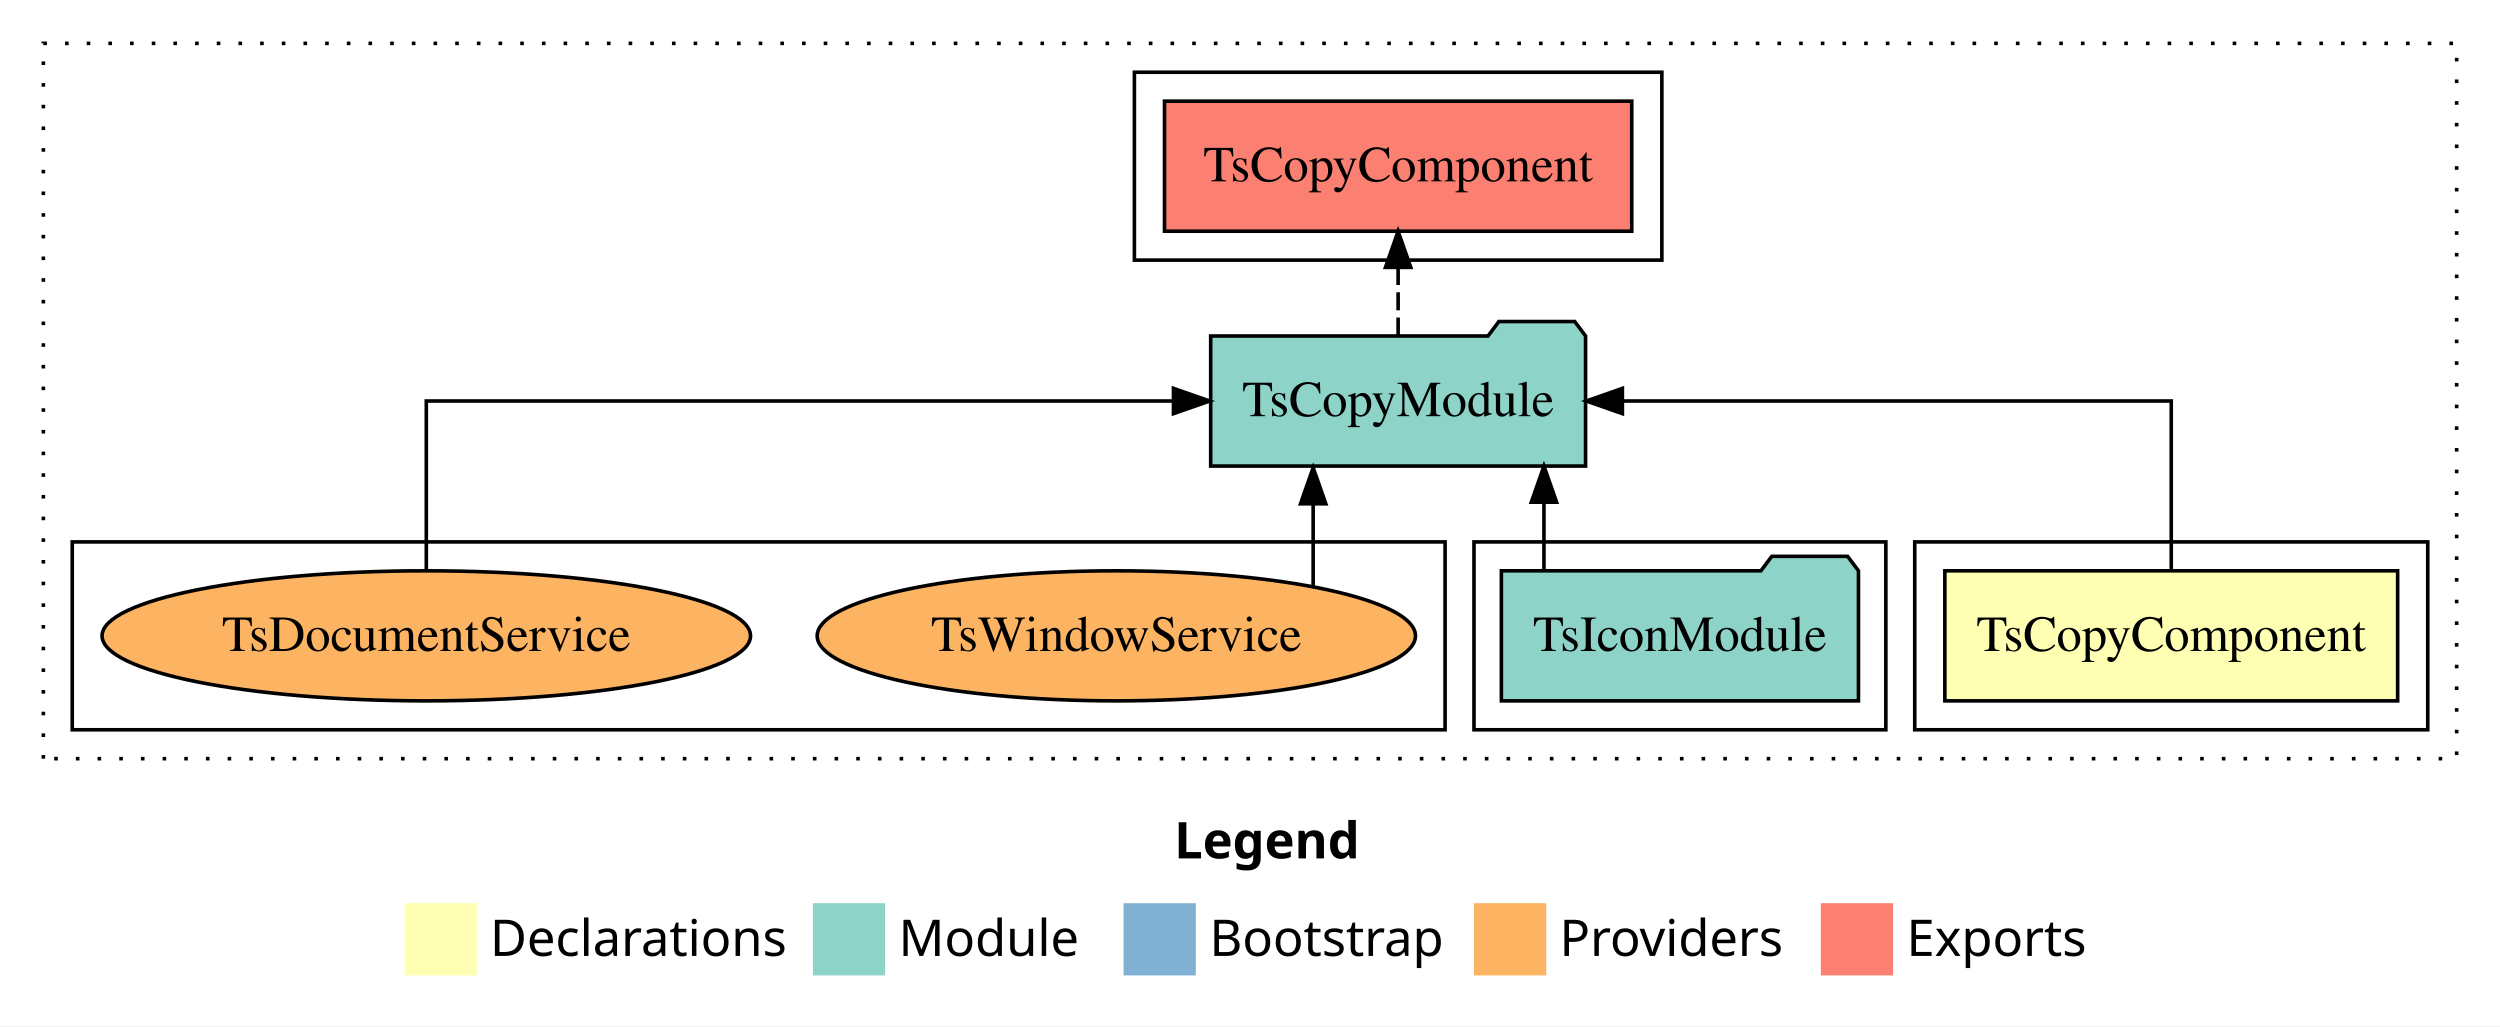
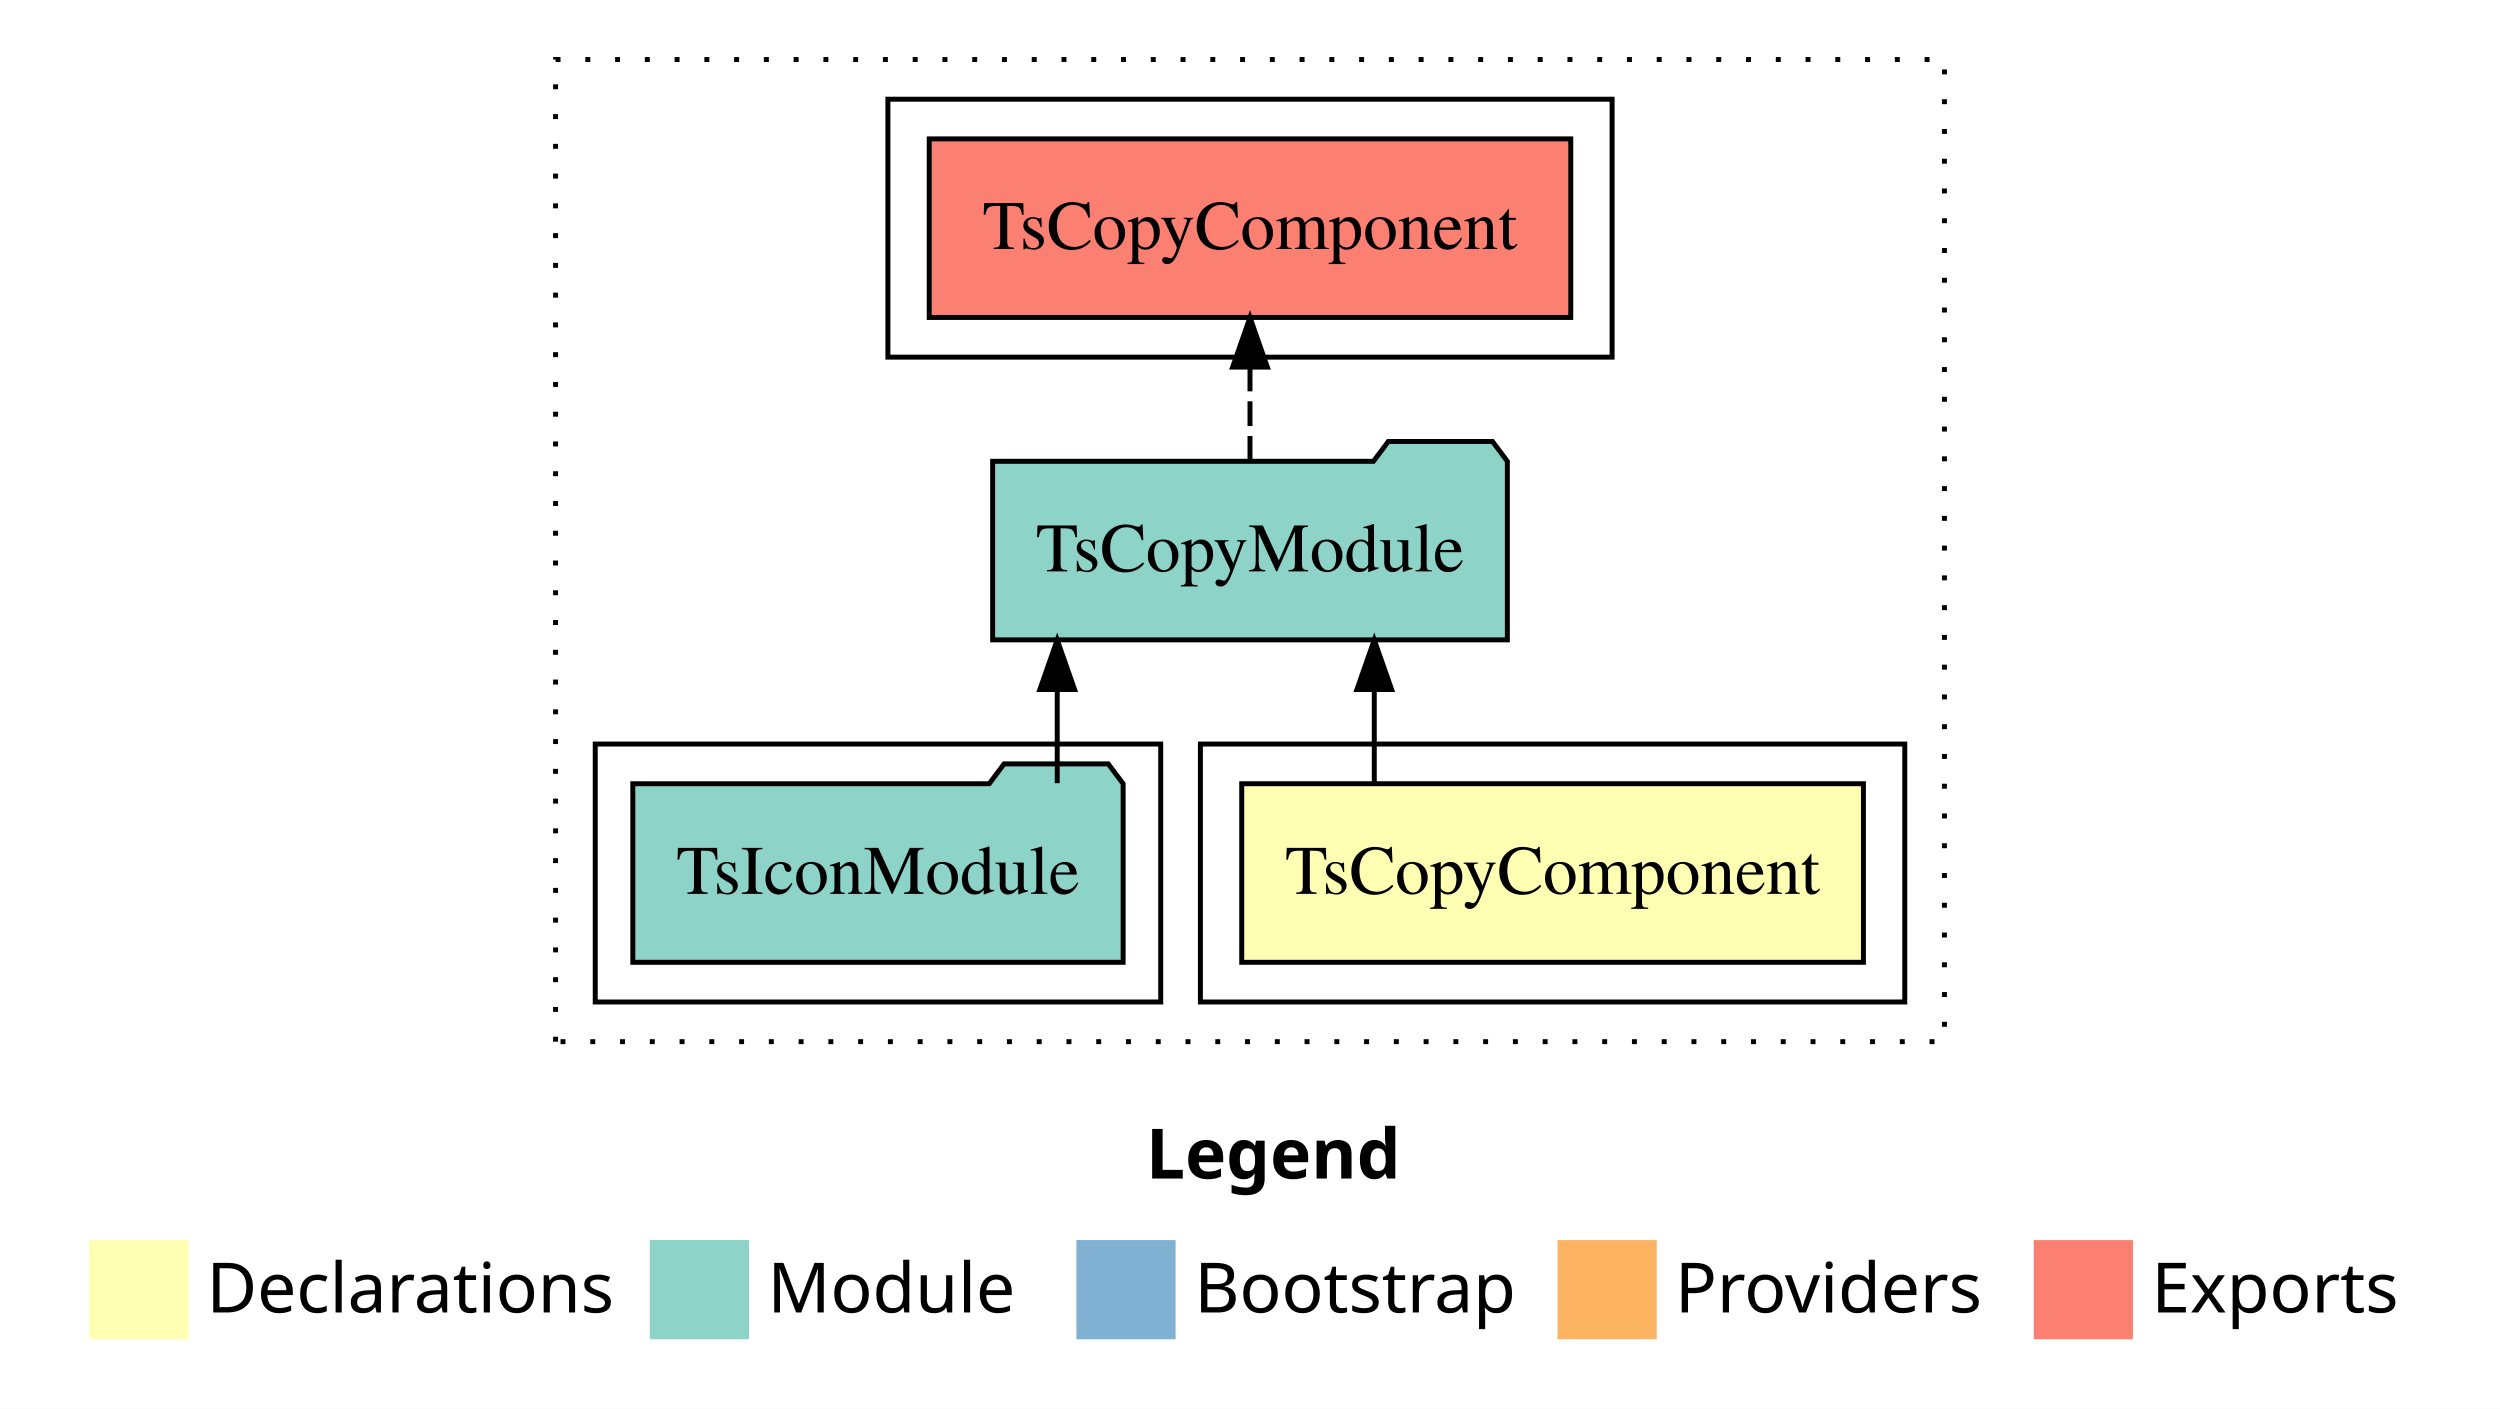
- <svg xmlns="http://www.w3.org/2000/svg" width="692pt" height="284pt" viewBox="0.00 0.00 692.00 284.00">
+ <svg xmlns="http://www.w3.org/2000/svg" width="504pt" height="284pt" viewBox="0.00 0.00 504.00 284.00">
  <g id="graph0" class="graph" transform="scale(1 1) rotate(0) translate(4 280)">
-     <polygon fill="#ffffff" stroke="transparent" points="-4,4 -4,-280 688,-280 688,4 -4,4" />
-     <text text-anchor="start" x="321.009" y="-42.4" font-family="sans-serif" font-weight="bold" font-size="14.00" fill="#000000">Legend</text>
-     <polygon fill="#ffffb3" stroke="transparent" points="108,-10 108,-30 128,-30 128,-10 108,-10" />
-     <text text-anchor="start" x="131.629" y="-15.4" font-family="sans-serif" font-size="14.00" fill="#000000">  Declarations</text>
-     <polygon fill="#8dd3c7" stroke="transparent" points="221,-10 221,-30 241,-30 241,-10 221,-10" />
-     <text text-anchor="start" x="244.725" y="-15.4" font-family="sans-serif" font-size="14.00" fill="#000000">  Module</text>
-     <polygon fill="#80b1d3" stroke="transparent" points="307,-10 307,-30 327,-30 327,-10 307,-10" />
-     <text text-anchor="start" x="330.781" y="-15.4" font-family="sans-serif" font-size="14.00" fill="#000000">  Bootstrap</text>
-     <polygon fill="#fdb462" stroke="transparent" points="404,-10 404,-30 424,-30 424,-10 404,-10" />
-     <text text-anchor="start" x="427.673" y="-15.4" font-family="sans-serif" font-size="14.00" fill="#000000">  Providers</text>
-     <polygon fill="#fb8072" stroke="transparent" points="500,-10 500,-30 520,-30 520,-10 500,-10" />
-     <text text-anchor="start" x="523.726" y="-15.4" font-family="sans-serif" font-size="14.00" fill="#000000">  Exports</text>
+     <polygon fill="#ffffff" stroke="transparent" points="-4,4 -4,-280 500,-280 500,4 -4,4" />
+     <text text-anchor="start" x="227.009" y="-42.4" font-family="sans-serif" font-weight="bold" font-size="14.00" fill="#000000">Legend</text>
+     <polygon fill="#ffffb3" stroke="transparent" points="14,-10 14,-30 34,-30 34,-10 14,-10" />
+     <text text-anchor="start" x="37.629" y="-15.4" font-family="sans-serif" font-size="14.00" fill="#000000">  Declarations</text>
+     <polygon fill="#8dd3c7" stroke="transparent" points="127,-10 127,-30 147,-30 147,-10 127,-10" />
+     <text text-anchor="start" x="150.725" y="-15.4" font-family="sans-serif" font-size="14.00" fill="#000000">  Module</text>
+     <polygon fill="#80b1d3" stroke="transparent" points="213,-10 213,-30 233,-30 233,-10 213,-10" />
+     <text text-anchor="start" x="236.781" y="-15.4" font-family="sans-serif" font-size="14.00" fill="#000000">  Bootstrap</text>
+     <polygon fill="#fdb462" stroke="transparent" points="310,-10 310,-30 330,-30 330,-10 310,-10" />
+     <text text-anchor="start" x="333.673" y="-15.4" font-family="sans-serif" font-size="14.00" fill="#000000">  Providers</text>
+     <polygon fill="#fb8072" stroke="transparent" points="406,-10 406,-30 426,-30 426,-10 406,-10" />
+     <text text-anchor="start" x="429.726" y="-15.4" font-family="sans-serif" font-size="14.00" fill="#000000">  Exports</text>
    <g id="clust1" class="cluster">
-       <polygon fill="none" stroke="#000000" stroke-dasharray="1,5" points="8,-70 8,-268 676,-268 676,-70 8,-70" />
+       <polygon fill="none" stroke="#000000" stroke-dasharray="1,5" points="108,-70 108,-268 388,-268 388,-70 108,-70" />
    </g>
    <g id="clust2" class="cluster">
-       <polygon fill="none" stroke="#000000" points="526,-78 526,-130 668,-130 668,-78 526,-78" />
+       <polygon fill="none" stroke="#000000" points="238,-78 238,-130 380,-130 380,-78 238,-78" />
    </g>
    <g id="clust4" class="cluster">
-       <polygon fill="none" stroke="#000000" points="404,-78 404,-130 518,-130 518,-78 404,-78" />
+       <polygon fill="none" stroke="#000000" points="116,-78 116,-130 230,-130 230,-78 116,-78" />
    </g>
    <g id="clust5" class="cluster">
-       <polygon fill="none" stroke="#000000" points="310,-208 310,-260 456,-260 456,-208 310,-208" />
-     </g>
-     <g id="clust7" class="cluster">
-       <polygon fill="none" stroke="#000000" points="16,-78 16,-130 396,-130 396,-78 16,-78" />
+       <polygon fill="none" stroke="#000000" points="175,-208 175,-260 321,-260 321,-208 175,-208" />
    </g>
    <g id="node1" class="node">
-       <polygon fill="#ffffb3" stroke="#000000" points="659.667,-122 534.333,-122 534.333,-86 659.667,-86 659.667,-122" />
-       <text text-anchor="middle" x="597" y="-99.8" font-family="Times,serif" font-size="14.00" fill="#000000">TsCopyComponent</text>
+       <polygon fill="#ffffb3" stroke="#000000" points="371.667,-122 246.333,-122 246.333,-86 371.667,-86 371.667,-122" />
+       <text text-anchor="middle" x="309" y="-99.8" font-family="Times,serif" font-size="14.00" fill="#000000">TsCopyComponent</text>
    </g>
    <g id="node2" class="node">
-       <polygon fill="#8dd3c7" stroke="#000000" points="434.884,-187 431.884,-191 410.884,-191 407.884,-187 331.116,-187 331.116,-151 434.884,-151 434.884,-187" />
-       <text text-anchor="middle" x="383" y="-164.8" font-family="Times,serif" font-size="14.00" fill="#000000">TsCopyModule</text>
+       <polygon fill="#8dd3c7" stroke="#000000" points="299.884,-187 296.884,-191 275.884,-191 272.884,-187 196.116,-187 196.116,-151 299.884,-151 299.884,-187" />
+       <text text-anchor="middle" x="248" y="-164.8" font-family="Times,serif" font-size="14.00" fill="#000000">TsCopyModule</text>
    </g>
    <g id="edge1" class="edge">
-       <path fill="none" stroke="#000000" d="M597,-122.106C597,-141.339 597,-169 597,-169 597,-169 445.077,-169 445.077,-169" />
-       <polygon fill="#000000" stroke="#000000" points="445.077,-165.5 435.077,-169 445.077,-172.5 445.077,-165.5" />
+       <path fill="none" stroke="#000000" d="M273.054,-122.106C273.054,-122.106 273.054,-140.991 273.054,-140.991" />
+       <polygon fill="#000000" stroke="#000000" points="269.554,-140.991 273.054,-150.991 276.554,-140.991 269.554,-140.991" />
    </g>
    <g id="node4" class="node">
-       <polygon fill="#fb8072" stroke="#000000" points="447.666,-252 318.334,-252 318.334,-216 447.666,-216 447.666,-252" />
-       <text text-anchor="middle" x="383" y="-229.8" font-family="Times,serif" font-size="14.00" fill="#000000">TsCopyComponent </text>
+       <polygon fill="#fb8072" stroke="#000000" points="312.666,-252 183.334,-252 183.334,-216 312.666,-216 312.666,-252" />
+       <text text-anchor="middle" x="248" y="-229.8" font-family="Times,serif" font-size="14.00" fill="#000000">TsCopyComponent </text>
    </g>
    <g id="edge3" class="edge">
-       <path fill="none" stroke="#000000" stroke-dasharray="5,2" d="M383,-187.106C383,-187.106 383,-205.991 383,-205.991" />
-       <polygon fill="#000000" stroke="#000000" points="379.5,-205.991 383,-215.991 386.5,-205.991 379.5,-205.991" />
+       <path fill="none" stroke="#000000" stroke-dasharray="5,2" d="M248,-187.106C248,-187.106 248,-205.991 248,-205.991" />
+       <polygon fill="#000000" stroke="#000000" points="244.5,-205.991 248,-215.991 251.5,-205.991 244.5,-205.991" />
    </g>
    <g id="node3" class="node">
-       <polygon fill="#8dd3c7" stroke="#000000" points="510.423,-122 507.423,-126 486.423,-126 483.423,-122 411.577,-122 411.577,-86 510.423,-86 510.423,-122" />
-       <text text-anchor="middle" x="461" y="-99.8" font-family="Times,serif" font-size="14.00" fill="#000000">TsIconModule</text>
+       <polygon fill="#8dd3c7" stroke="#000000" points="222.423,-122 219.423,-126 198.423,-126 195.423,-122 123.577,-122 123.577,-86 222.423,-86 222.423,-122" />
+       <text text-anchor="middle" x="173" y="-99.8" font-family="Times,serif" font-size="14.00" fill="#000000">TsIconModule</text>
    </g>
    <g id="edge2" class="edge">
-       <path fill="none" stroke="#000000" d="M423.365,-122.106C423.365,-122.106 423.365,-140.991 423.365,-140.991" />
-       <polygon fill="#000000" stroke="#000000" points="419.865,-140.991 423.365,-150.991 426.865,-140.991 419.865,-140.991" />
-     </g>
-     <g id="node5" class="node">
-       <ellipse fill="#fdb462" stroke="#000000" cx="305" cy="-104" rx="82.805" ry="18" />
-       <text text-anchor="middle" x="305" y="-99.8" font-family="Times,serif" font-size="14.00" fill="#000000">TsWindowService</text>
-     </g>
-     <g id="edge4" class="edge">
-       <path fill="none" stroke="#000000" d="M359.48,-117.785C359.48,-117.785 359.48,-140.548 359.48,-140.548" />
-       <polygon fill="#000000" stroke="#000000" points="355.981,-140.547 359.48,-150.548 362.981,-140.548 355.981,-140.547" />
-     </g>
-     <g id="node6" class="node">
-       <ellipse fill="#fdb462" stroke="#000000" cx="114" cy="-104" rx="89.746" ry="18" />
-       <text text-anchor="middle" x="114" y="-99.8" font-family="Times,serif" font-size="14.00" fill="#000000">TsDocumentService</text>
-     </g>
-     <g id="edge5" class="edge">
-       <path fill="none" stroke="#000000" d="M114,-122.106C114,-141.339 114,-169 114,-169 114,-169 320.815,-169 320.815,-169" />
-       <polygon fill="#000000" stroke="#000000" points="320.815,-172.5 330.815,-169 320.815,-165.5 320.815,-172.5" />
+       <path fill="none" stroke="#000000" d="M209.135,-122.106C209.135,-122.106 209.135,-140.991 209.135,-140.991" />
+       <polygon fill="#000000" stroke="#000000" points="205.635,-140.991 209.135,-150.991 212.635,-140.991 205.635,-140.991" />
    </g>
  </g>
</svg>
